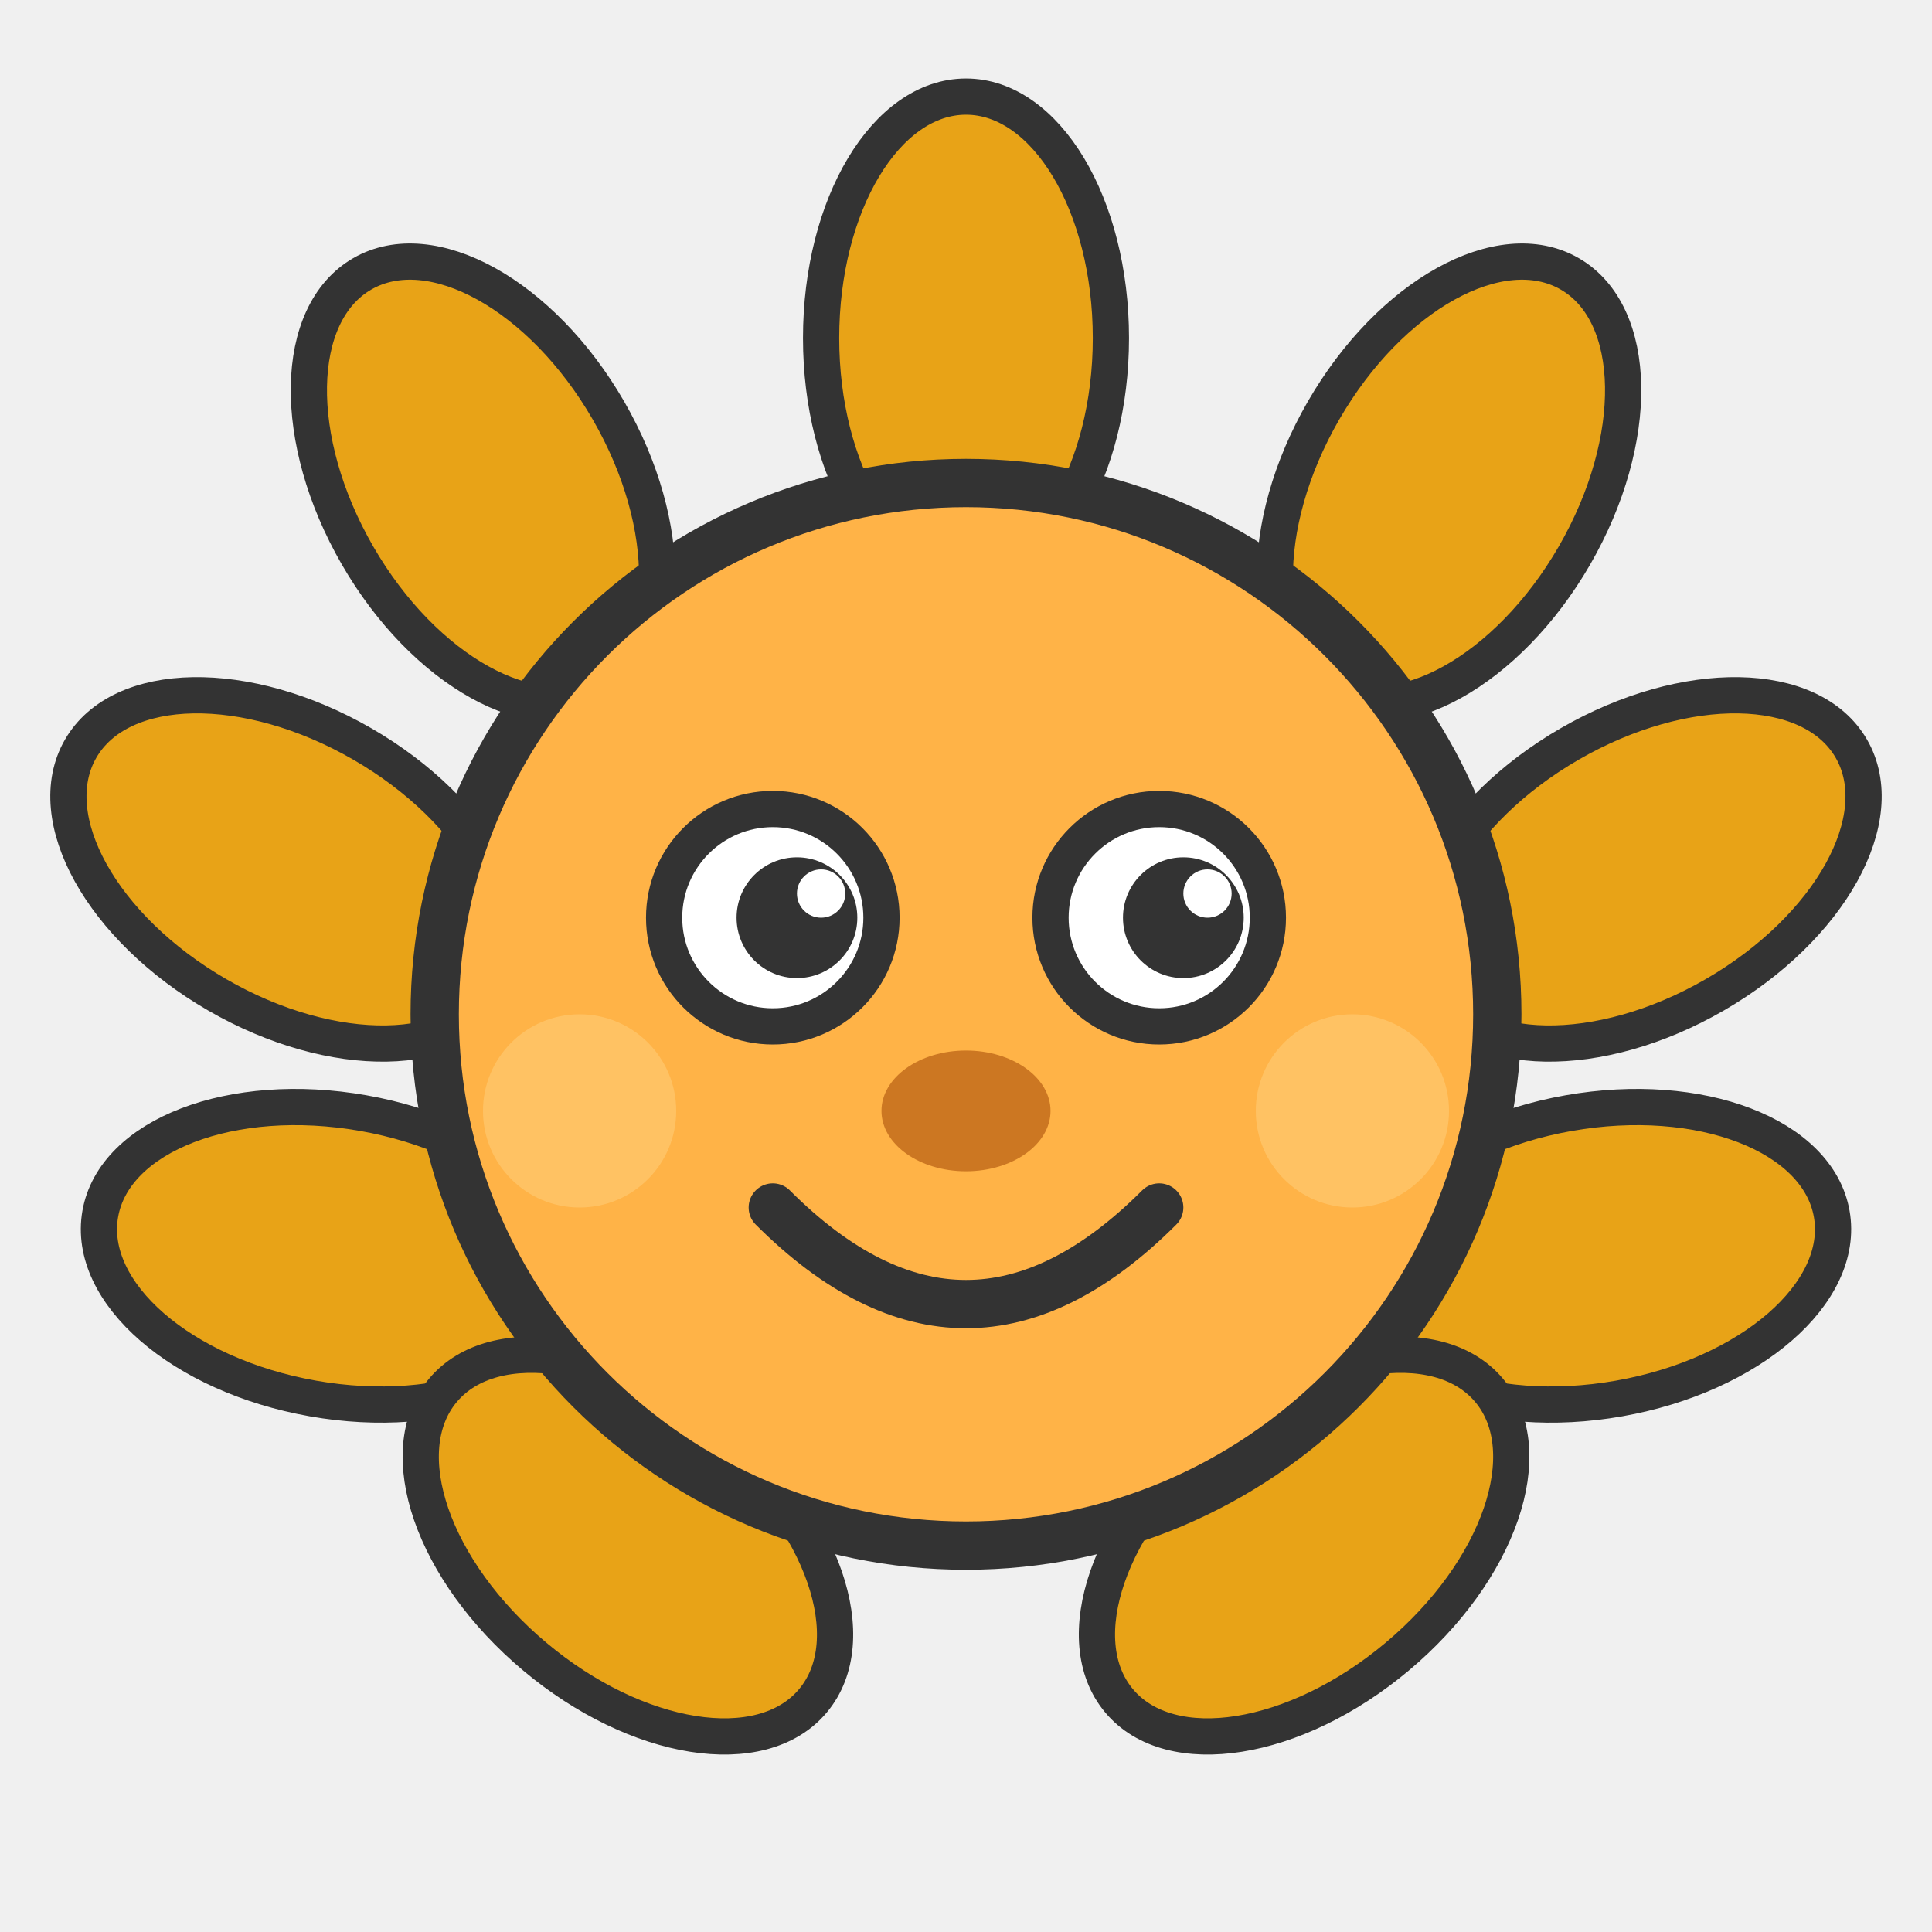
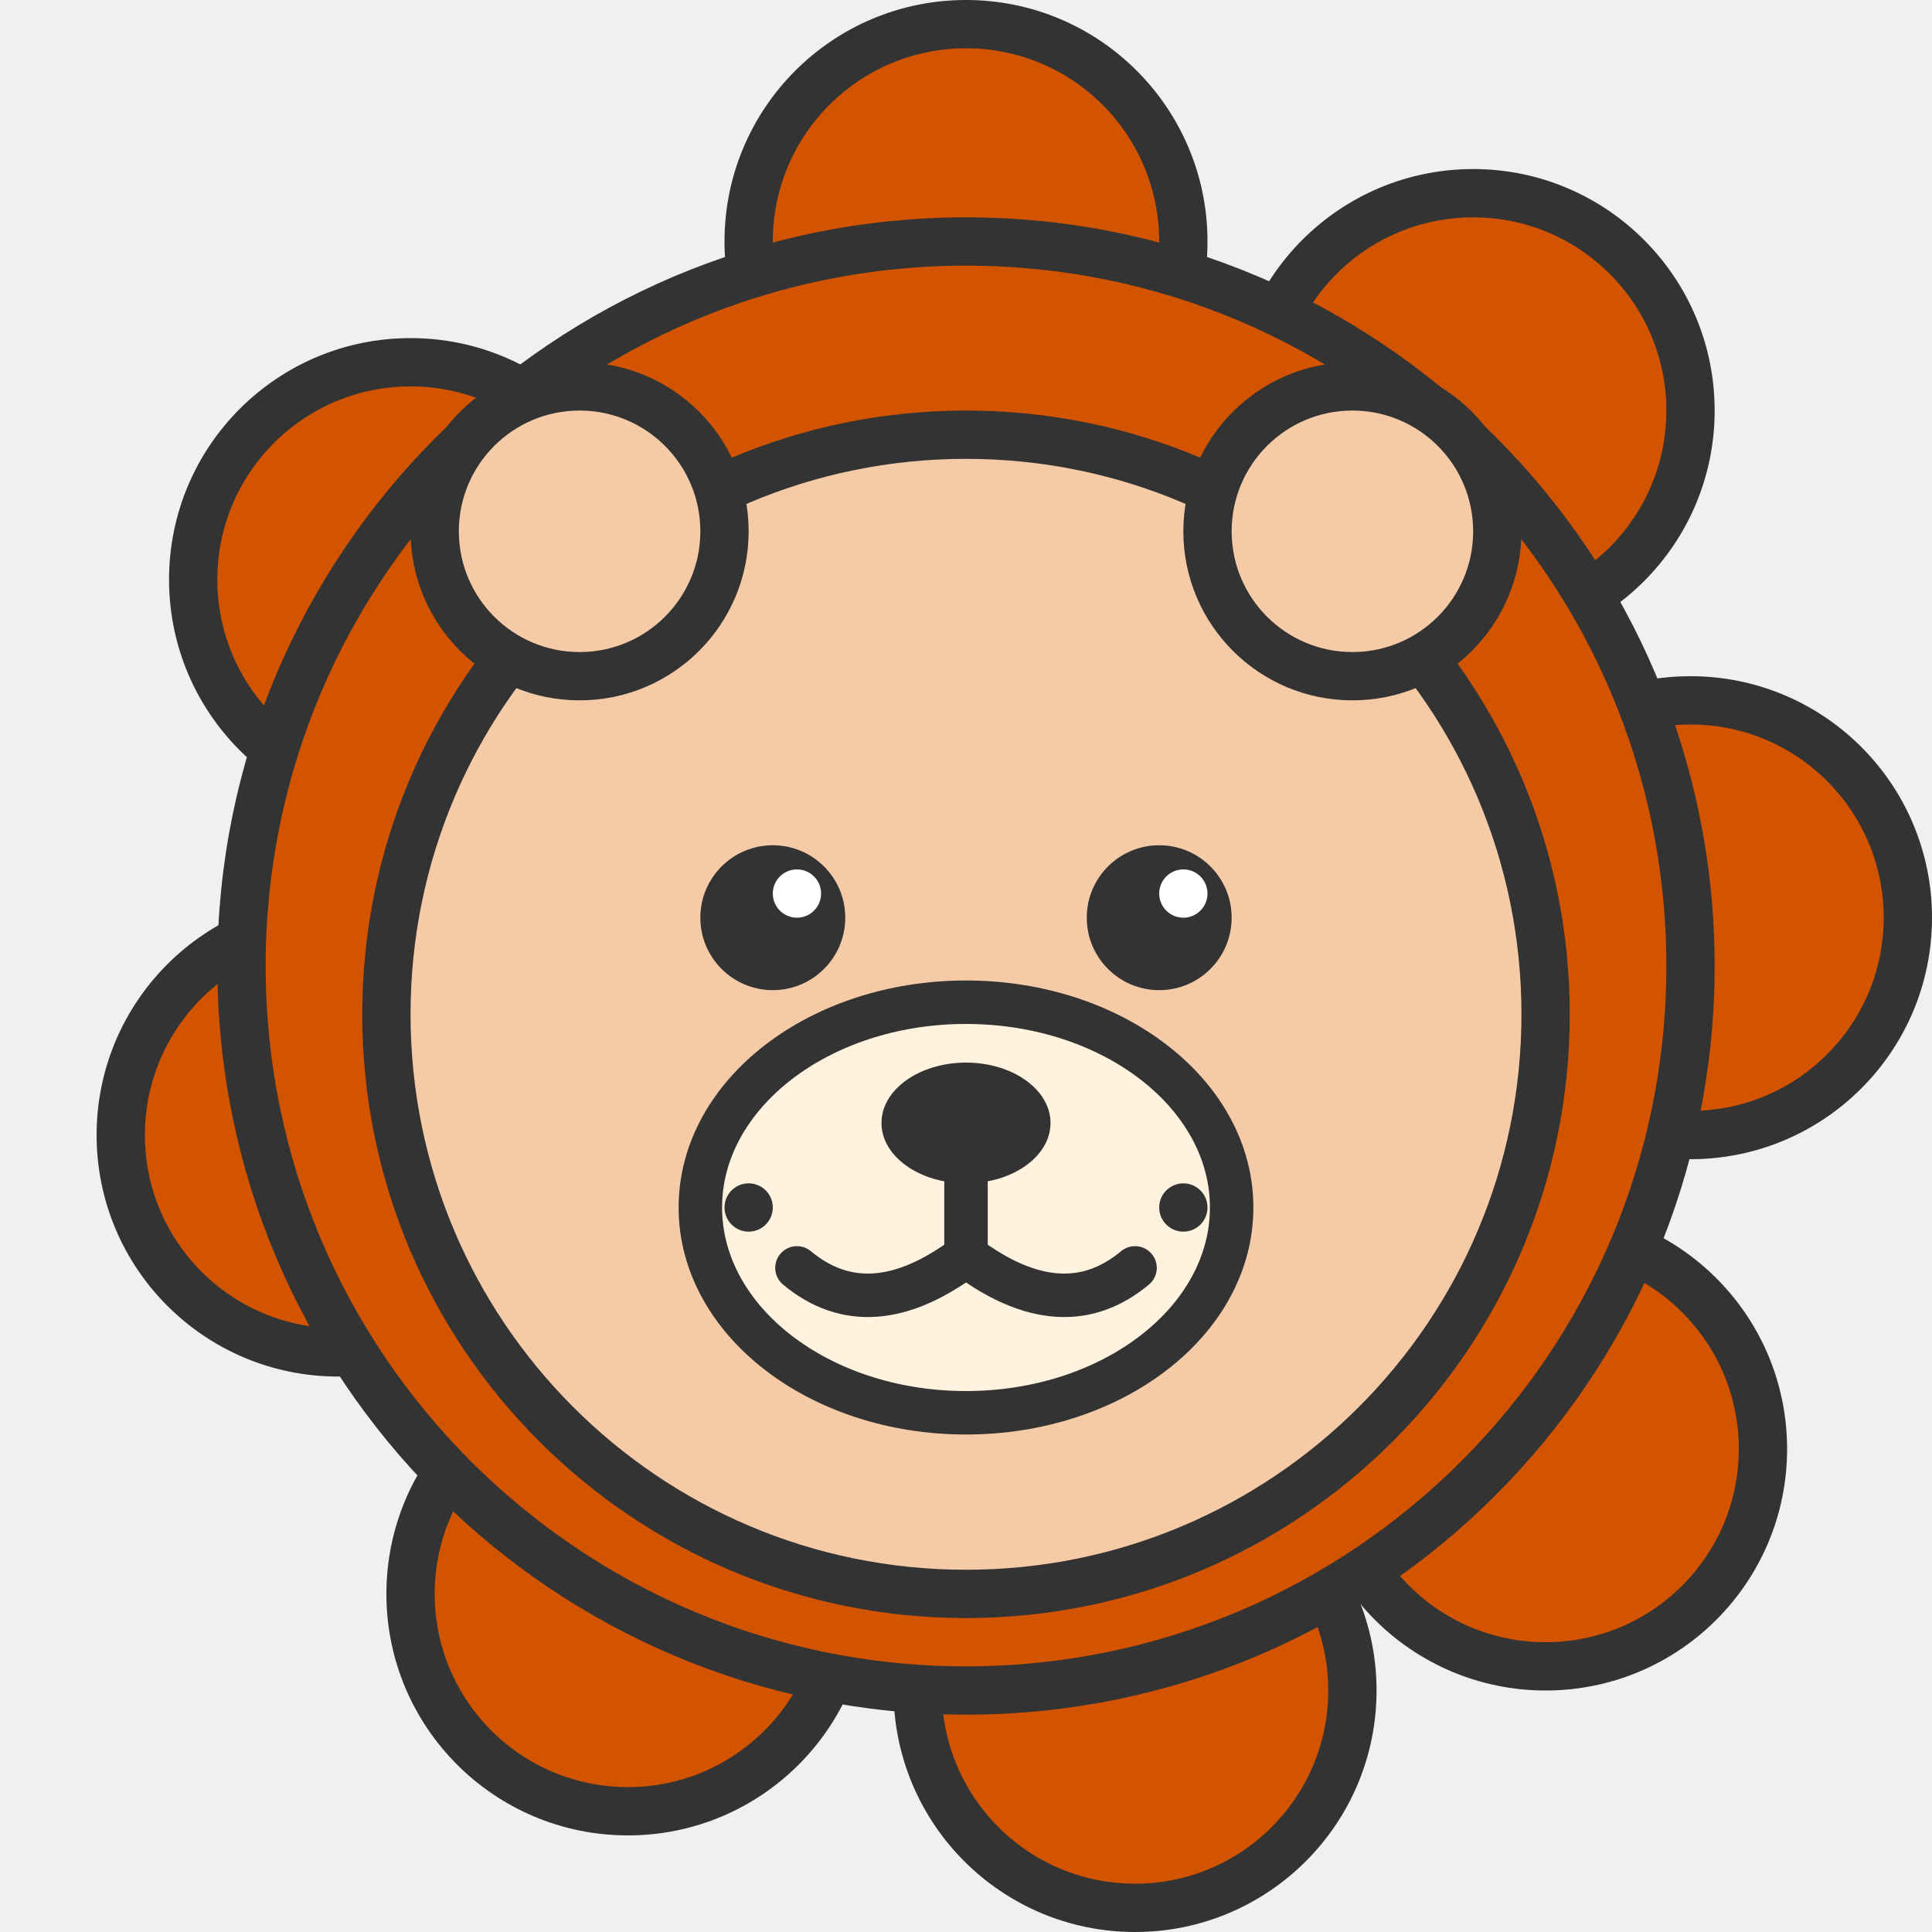
<svg xmlns="http://www.w3.org/2000/svg" viewBox="0 0 80 80">
-   <ellipse cx="40" cy="14" rx="6" ry="10" fill="#E8A317" stroke="#333" stroke-width="1.5" />
-   <ellipse cx="20" cy="20" rx="6" ry="10" fill="#E8A317" stroke="#333" stroke-width="1.5" transform="rotate(-30 20 20)" />
-   <ellipse cx="60" cy="20" rx="6" ry="10" fill="#E8A317" stroke="#333" stroke-width="1.5" transform="rotate(30 60 20)" />
-   <ellipse cx="12" cy="36" rx="6" ry="10" fill="#E8A317" stroke="#333" stroke-width="1.5" transform="rotate(-60 12 36)" />
-   <ellipse cx="68" cy="36" rx="6" ry="10" fill="#E8A317" stroke="#333" stroke-width="1.5" transform="rotate(60 68 36)" />
-   <ellipse cx="14" cy="52" rx="6" ry="10" fill="#E8A317" stroke="#333" stroke-width="1.5" transform="rotate(-80 14 52)" />
-   <ellipse cx="66" cy="52" rx="6" ry="10" fill="#E8A317" stroke="#333" stroke-width="1.5" transform="rotate(80 66 52)" />
-   <ellipse cx="26" cy="64" rx="6" ry="10" fill="#E8A317" stroke="#333" stroke-width="1.5" transform="rotate(-50 26 64)" />
-   <ellipse cx="54" cy="64" rx="6" ry="10" fill="#E8A317" stroke="#333" stroke-width="1.5" transform="rotate(50 54 64)" />
-   <circle cx="40" cy="42" r="22" fill="#FFB347" stroke="#333" stroke-width="2" />
-   <circle cx="32" cy="38" r="4.5" fill="#fff" stroke="#333" stroke-width="1.5" />
-   <circle cx="48" cy="38" r="4.5" fill="#fff" stroke="#333" stroke-width="1.5" />
-   <circle cx="33" cy="38" r="2.5" fill="#333" />
-   <circle cx="49" cy="38" r="2.5" fill="#333" />
-   <circle cx="34" cy="37" r="1" fill="#fff" />
-   <circle cx="50" cy="37" r="1" fill="#fff" />
-   <ellipse cx="40" cy="46" rx="3.5" ry="2.5" fill="#CC7722" />
-   <path d="M32 50 Q40 58 48 50" fill="none" stroke="#333" stroke-width="2" stroke-linecap="round" />
-   <circle cx="24" cy="46" r="4" fill="#FFD180" opacity="0.5" />
-   <circle cx="56" cy="46" r="4" fill="#FFD180" opacity="0.5" />
+   <g fill="#D35400" stroke="#333" stroke-width="2">
+     <circle cx="40" cy="10" r="9" />
+     <circle cx="61" cy="17" r="9" />
+     <circle cx="70" cy="38" r="9" />
+     <circle cx="64" cy="60" r="9" />
+     <circle cx="47" cy="70" r="9" />
+     <circle cx="26" cy="66" r="9" />
+     <circle cx="14" cy="47" r="9" />
+     <circle cx="17" cy="24" r="9" />
+   </g>
+   <circle cx="40" cy="40" r="30" fill="#D35400" stroke="#333" stroke-width="2" />
+   <circle cx="40" cy="42" r="24" fill="#F5CBA7" stroke="#333" stroke-width="2" />
+   <circle cx="24" cy="22" r="6" fill="#F5CBA7" stroke="#333" stroke-width="2" />
+   <circle cx="56" cy="22" r="6" fill="#F5CBA7" stroke="#333" stroke-width="2" />
+   <circle cx="32" cy="38" r="3" fill="#333" />
+   <circle cx="48" cy="38" r="3" fill="#333" />
+   <circle cx="33" cy="37" r="1" fill="#fff" />
+   <circle cx="49" cy="37" r="1" fill="#fff" />
+   <ellipse cx="40" cy="50" rx="11" ry="8.5" fill="#FFF3E0" stroke="#333" stroke-width="1.8" />
+   <ellipse cx="40" cy="46.5" rx="3.5" ry="2.5" fill="#333" />
+   <path d="M 40 49 L 40 52 M 40 52 Q 36 55 33 52.5 M 40 52 Q 44 55 47 52.5" fill="none" stroke="#333" stroke-width="1.8" stroke-linecap="round" />
+   <circle cx="31" cy="50" r="1" fill="#333" />
+   <circle cx="49" cy="50" r="1" fill="#333" />
</svg>
